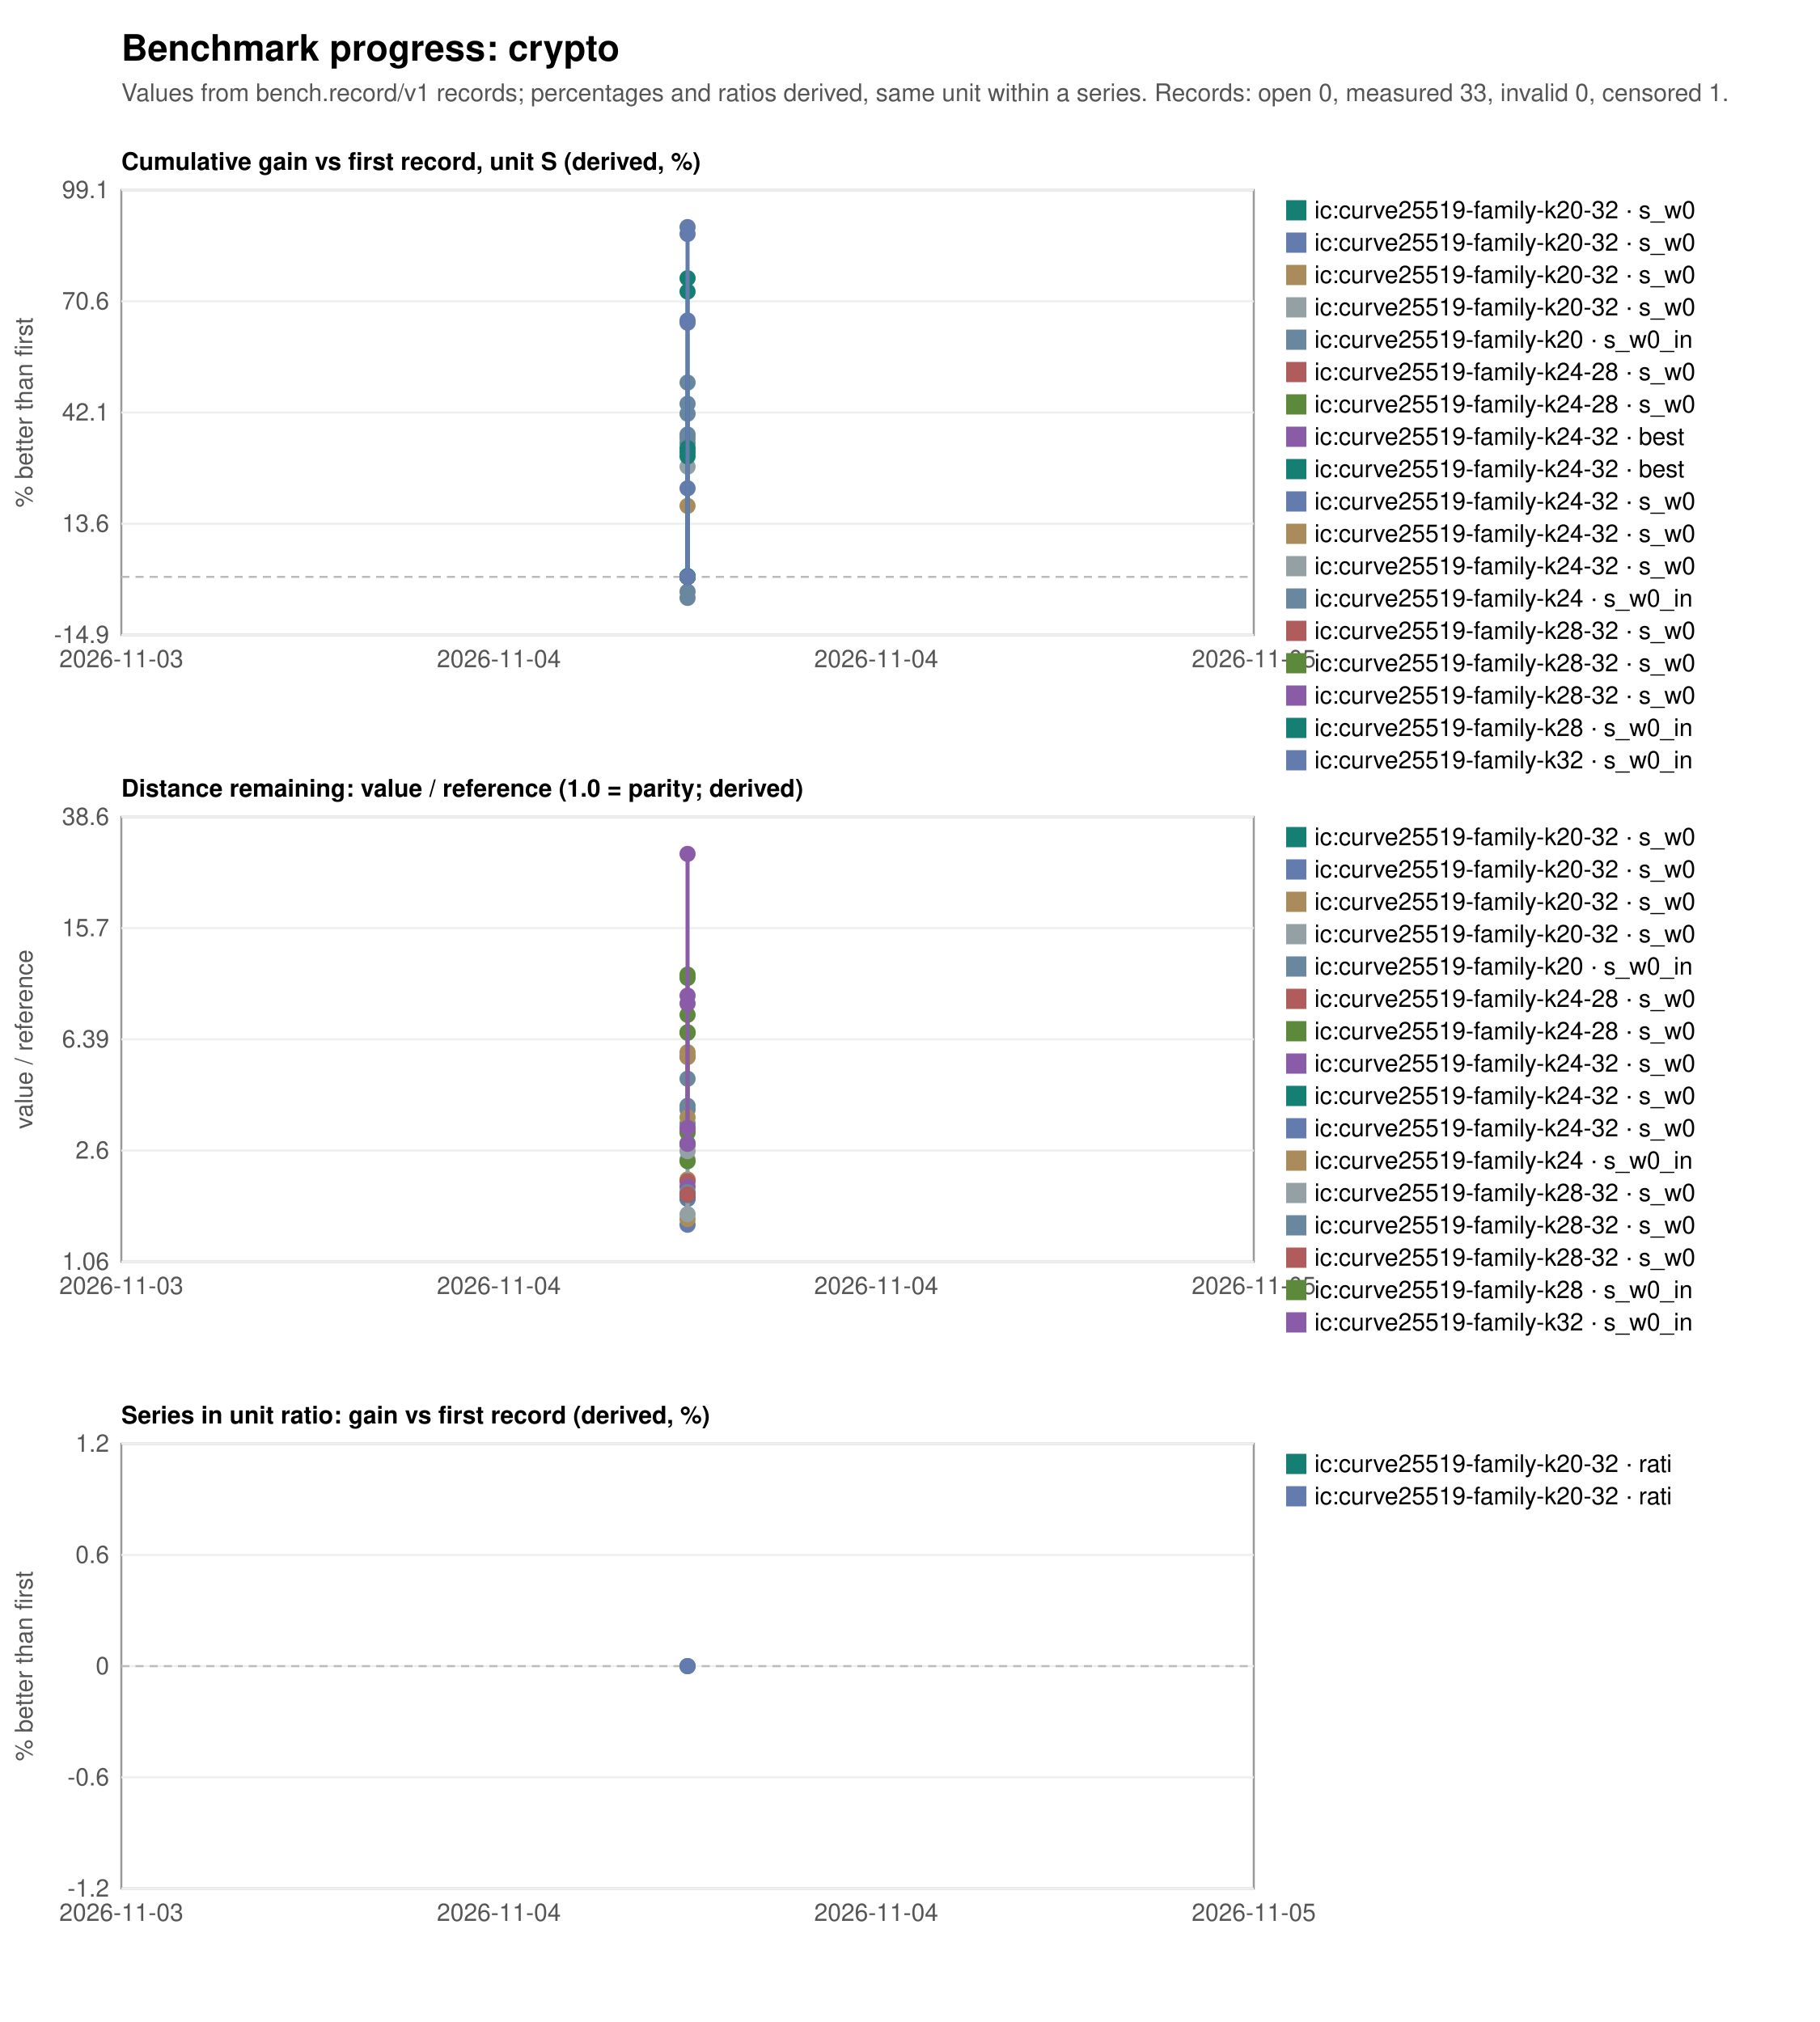
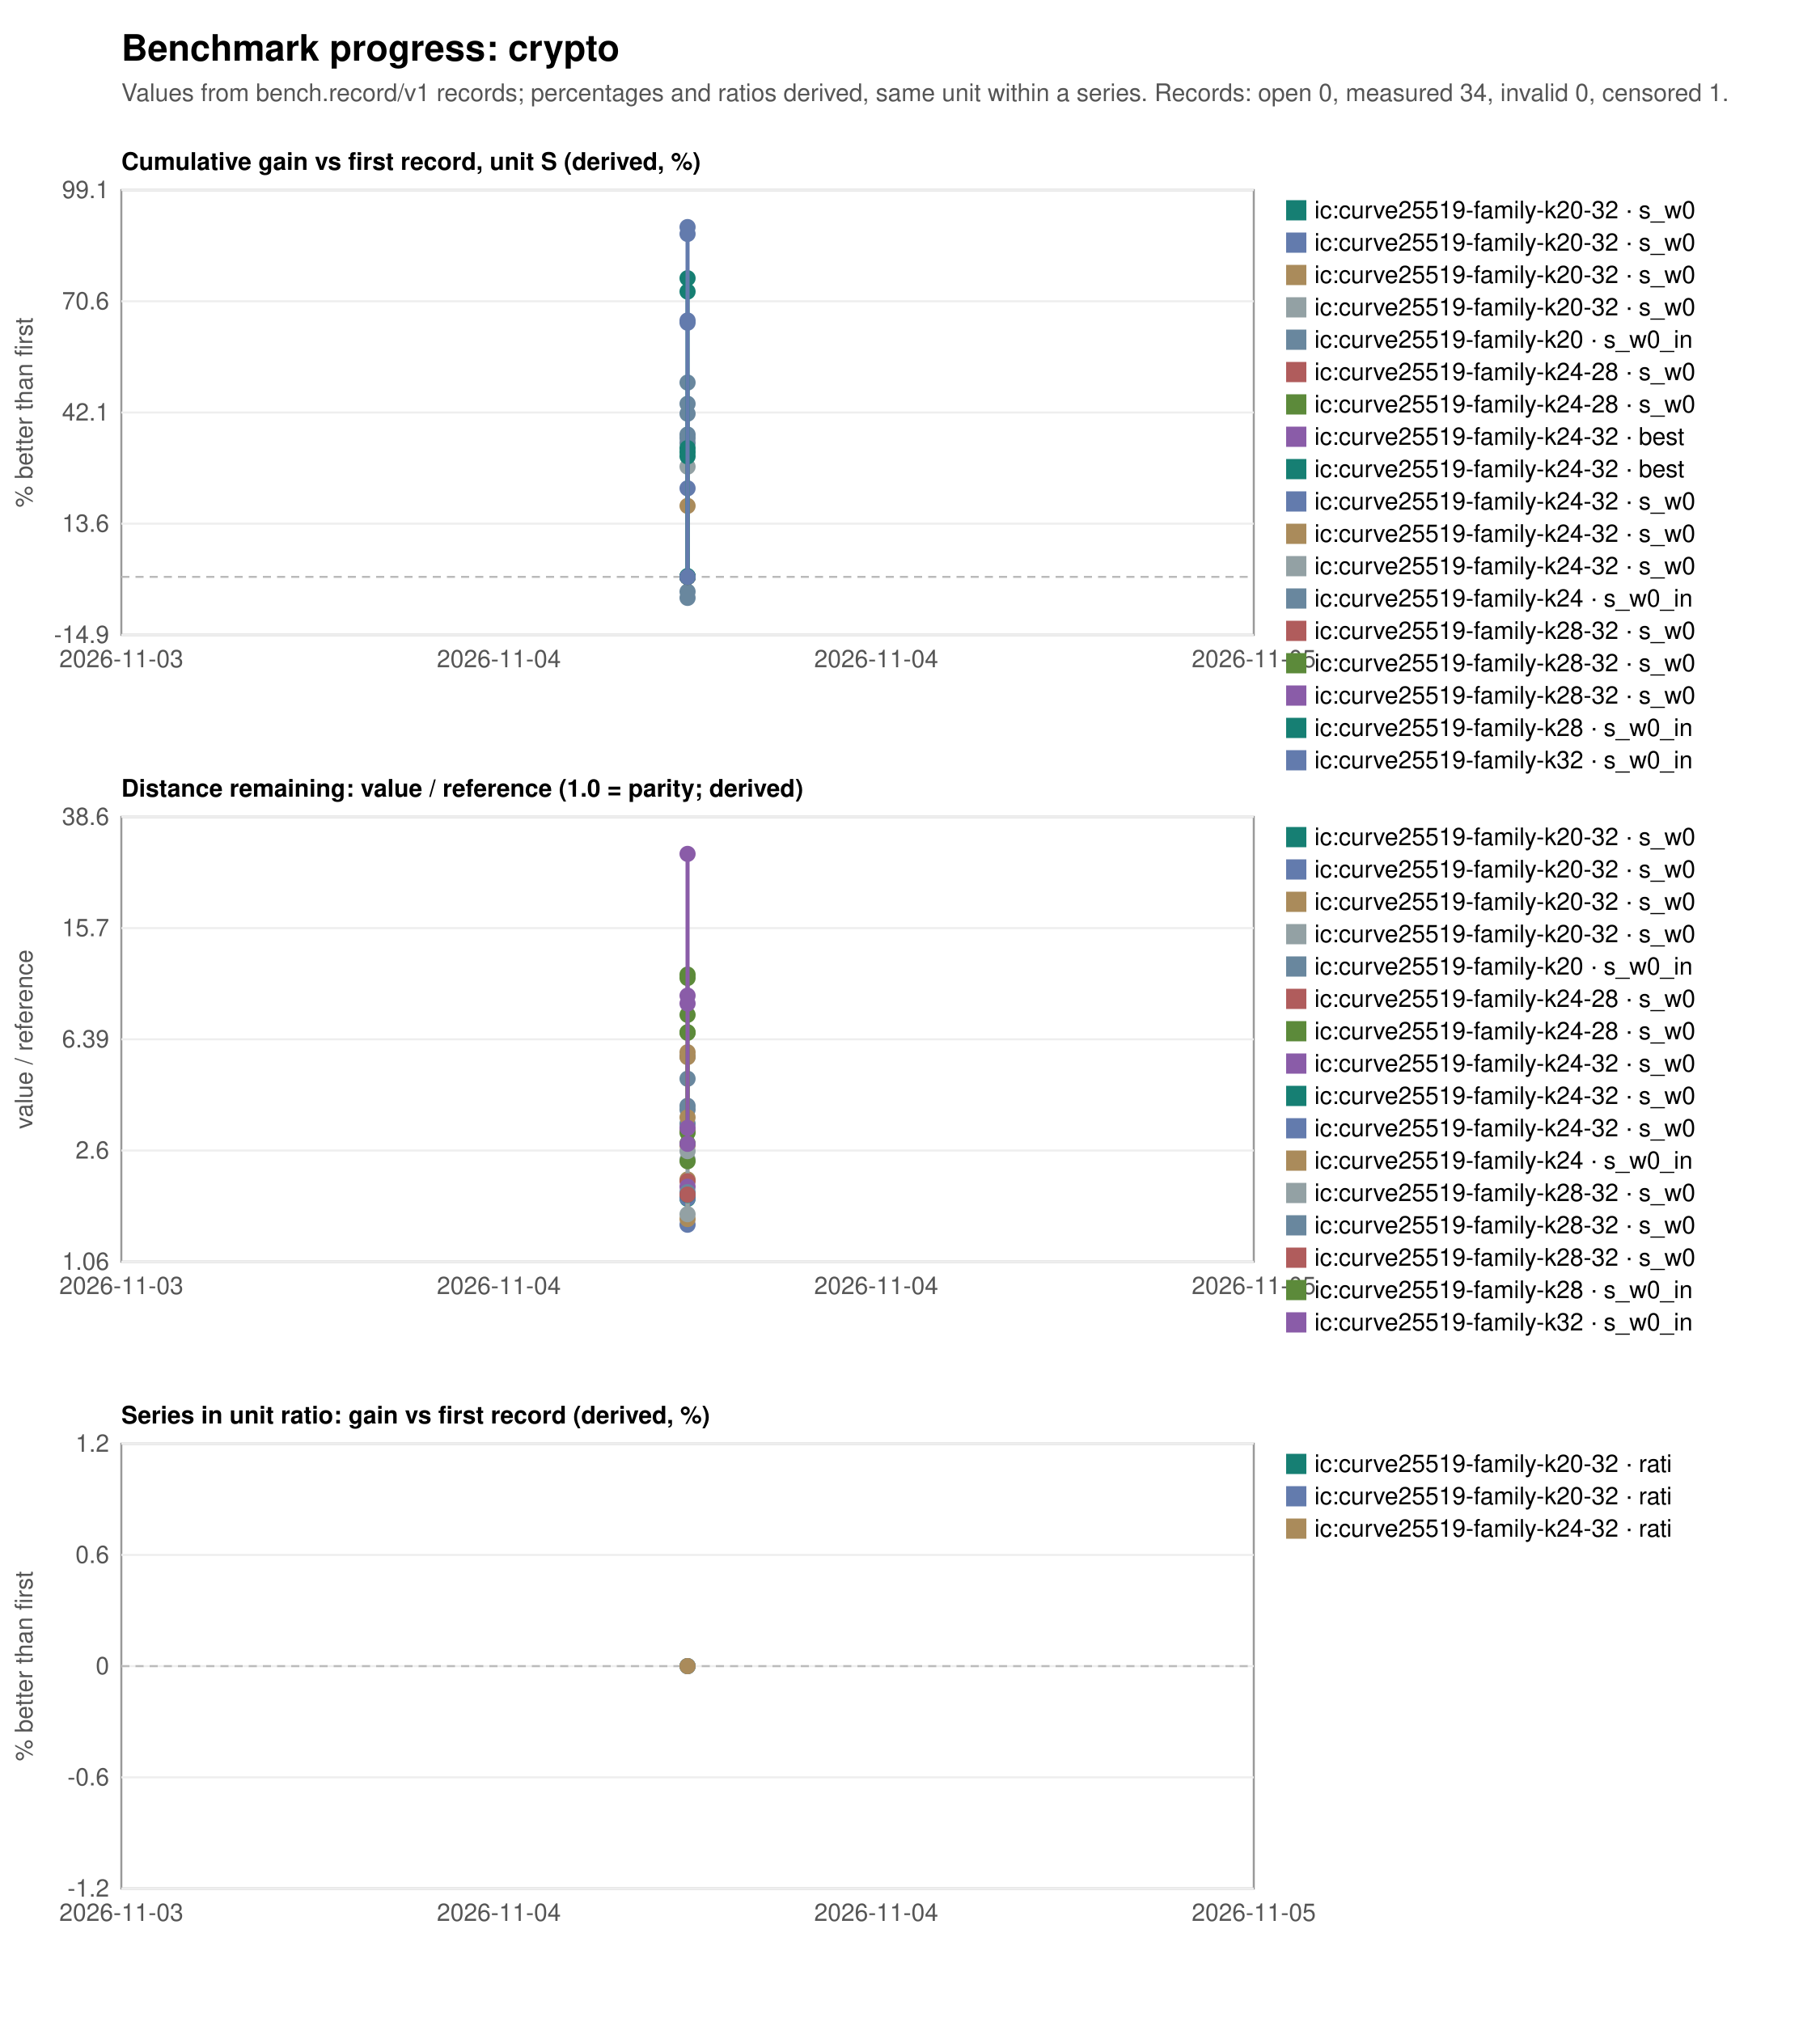
<svg xmlns="http://www.w3.org/2000/svg" width="900" height="1000" viewBox="0 0 900 1000" font-family="Helvetica, Arial, sans-serif" font-size="12">
  <rect width="900" height="1000" fill="white" />
  <text x="60" y="30" font-size="18" font-weight="bold">Benchmark progress: crypto</text>
-   <text x="60" y="50" fill="#555">Values from bench.record/v1 records; percentages and ratios derived, same unit within a series. Records: open 0, measured 33, invalid 0, censored 1.</text>
+   <text x="60" y="50" fill="#555">Values from bench.record/v1 records; percentages and ratios derived, same unit within a series. Records: open 0, measured 34, invalid 0, censored 1.</text>
  <text x="60" y="84" font-weight="bold">Cumulative gain vs first record, unit S (derived, %)</text>
  <rect x="60" y="94" width="560" height="220" fill="none" stroke="#999" />
  <line x1="60" y1="314.0" x2="620" y2="314.0" stroke="#eee" />
  <text x="54" y="318.0" text-anchor="end" fill="#555">-14.9</text>
  <line x1="60" y1="259.0" x2="620" y2="259.0" stroke="#eee" />
  <text x="54" y="263.0" text-anchor="end" fill="#555">13.6</text>
  <line x1="60" y1="204.0" x2="620" y2="204.0" stroke="#eee" />
  <text x="54" y="208.0" text-anchor="end" fill="#555">42.1</text>
  <line x1="60" y1="149.0" x2="620" y2="149.0" stroke="#eee" />
  <text x="54" y="153.0" text-anchor="end" fill="#555">70.6</text>
  <line x1="60" y1="94.0" x2="620" y2="94.0" stroke="#eee" />
  <text x="54" y="98.0" text-anchor="end" fill="#555">99.1</text>
  <text x="60.0" y="330" text-anchor="middle" fill="#555">2026-11-03</text>
  <text x="246.7" y="330" text-anchor="middle" fill="#555">2026-11-04</text>
  <text x="433.3" y="330" text-anchor="middle" fill="#555">2026-11-04</text>
  <text x="620.0" y="330" text-anchor="middle" fill="#555">2026-11-05</text>
  <line x1="60" y1="285.3" x2="620" y2="285.3" stroke="#bbb" stroke-dasharray="4 3" />
  <text transform="translate(16,204.0) rotate(-90)" text-anchor="middle" fill="#555">% better than first</text>
  <circle cx="340.0" cy="285.3" r="4" fill="#167f73" />
  <rect x="636" y="99" width="10" height="10" fill="#167f73" />
  <text x="650" y="108">ic:curve25519-family-k20-32 · s_w0</text>
  <polyline fill="none" stroke="#637bad" stroke-width="2" points="340.0,285.3 340.0,241.5" />
  <circle cx="340.0" cy="285.3" r="4" fill="#637bad" />
  <circle cx="340.0" cy="241.5" r="4" fill="#637bad" />
  <rect x="636" y="115" width="10" height="10" fill="#637bad" />
  <text x="650" y="124">ic:curve25519-family-k20-32 · s_w0</text>
  <polyline fill="none" stroke="#aa8b5b" stroke-width="2" points="340.0,285.3 340.0,250.2" />
  <circle cx="340.0" cy="285.3" r="4" fill="#aa8b5b" />
  <circle cx="340.0" cy="250.2" r="4" fill="#aa8b5b" />
  <rect x="636" y="131" width="10" height="10" fill="#aa8b5b" />
  <text x="650" y="140">ic:curve25519-family-k20-32 · s_w0</text>
  <polyline fill="none" stroke="#93a1a4" stroke-width="2" points="340.0,285.3 340.0,230.8" />
  <circle cx="340.0" cy="285.3" r="4" fill="#93a1a4" />
  <circle cx="340.0" cy="230.8" r="4" fill="#93a1a4" />
  <rect x="636" y="147" width="10" height="10" fill="#93a1a4" />
  <text x="650" y="156">ic:curve25519-family-k20-32 · s_w0</text>
  <polyline fill="none" stroke="#69879e" stroke-width="2" points="340.0,285.3 340.0,295.7 340.0,216.7 340.0,219.1 340.0,204.6" />
  <circle cx="340.0" cy="285.3" r="4" fill="#69879e" />
  <circle cx="340.0" cy="295.7" r="4" fill="#69879e" />
  <circle cx="340.0" cy="216.7" r="4" fill="#69879e" />
  <circle cx="340.0" cy="219.1" r="4" fill="#69879e" />
  <circle cx="340.0" cy="204.6" r="4" fill="#69879e" />
  <rect x="636" y="163" width="10" height="10" fill="#69879e" />
  <text x="650" y="172">ic:curve25519-family-k20 · s_w0_in</text>
  <circle cx="340.0" cy="285.3" r="4" fill="#b05c5c" />
  <rect x="636" y="179" width="10" height="10" fill="#b05c5c" />
  <text x="650" y="188">ic:curve25519-family-k24-28 · s_w0</text>
  <circle cx="340.0" cy="285.3" r="4" fill="#5c8a3a" />
  <rect x="636" y="195" width="10" height="10" fill="#5c8a3a" />
  <text x="650" y="204">ic:curve25519-family-k24-28 · s_w0</text>
  <circle cx="340.0" cy="285.3" r="4" fill="#8a5ca8" />
  <rect x="636" y="211" width="10" height="10" fill="#8a5ca8" />
  <text x="650" y="220">ic:curve25519-family-k24-32 · best</text>
  <circle cx="340.0" cy="285.3" r="4" fill="#167f73" />
  <rect x="636" y="227" width="10" height="10" fill="#167f73" />
  <text x="650" y="236">ic:curve25519-family-k24-32 · best</text>
  <circle cx="340.0" cy="285.3" r="4" fill="#637bad" />
  <rect x="636" y="243" width="10" height="10" fill="#637bad" />
  <text x="650" y="252">ic:curve25519-family-k24-32 · s_w0</text>
  <circle cx="340.0" cy="285.3" r="4" fill="#aa8b5b" />
  <rect x="636" y="259" width="10" height="10" fill="#aa8b5b" />
  <text x="650" y="268">ic:curve25519-family-k24-32 · s_w0</text>
  <circle cx="340.0" cy="285.3" r="4" fill="#93a1a4" />
  <rect x="636" y="275" width="10" height="10" fill="#93a1a4" />
  <text x="650" y="284">ic:curve25519-family-k24-32 · s_w0</text>
  <polyline fill="none" stroke="#69879e" stroke-width="2" points="340.0,285.3 340.0,292.6 340.0,214.9 340.0,199.7 340.0,189.2" />
  <circle cx="340.0" cy="285.3" r="4" fill="#69879e" />
  <circle cx="340.0" cy="292.6" r="4" fill="#69879e" />
  <circle cx="340.0" cy="214.9" r="4" fill="#69879e" />
  <circle cx="340.0" cy="199.7" r="4" fill="#69879e" />
  <circle cx="340.0" cy="189.2" r="4" fill="#69879e" />
  <rect x="636" y="291" width="10" height="10" fill="#69879e" />
  <text x="650" y="300">ic:curve25519-family-k24 · s_w0_in</text>
  <circle cx="340.0" cy="285.3" r="4" fill="#b05c5c" />
  <rect x="636" y="307" width="10" height="10" fill="#b05c5c" />
  <text x="650" y="316">ic:curve25519-family-k28-32 · s_w0</text>
  <circle cx="340.0" cy="285.3" r="4" fill="#5c8a3a" />
  <rect x="636" y="323" width="10" height="10" fill="#5c8a3a" />
  <text x="650" y="332">ic:curve25519-family-k28-32 · s_w0</text>
  <circle cx="340.0" cy="285.3" r="4" fill="#8a5ca8" />
  <rect x="636" y="339" width="10" height="10" fill="#8a5ca8" />
  <text x="650" y="348">ic:curve25519-family-k28-32 · s_w0</text>
  <polyline fill="none" stroke="#167f73" stroke-width="2" points="340.0,285.3 340.0,284.9 340.0,223.6 340.0,221.6 340.0,225.7 340.0,144.2 340.0,137.6" />
  <circle cx="340.0" cy="285.3" r="4" fill="#167f73" />
  <circle cx="340.0" cy="284.9" r="4" fill="#167f73" />
  <circle cx="340.0" cy="223.6" r="4" fill="#167f73" />
  <circle cx="340.0" cy="221.6" r="4" fill="#167f73" />
  <circle cx="340.0" cy="225.7" r="4" fill="#167f73" />
  <circle cx="340.0" cy="144.2" r="4" fill="#167f73" />
  <circle cx="340.0" cy="137.6" r="4" fill="#167f73" />
  <rect x="636" y="355" width="10" height="10" fill="#167f73" />
  <text x="650" y="364">ic:curve25519-family-k28 · s_w0_in</text>
  <polyline fill="none" stroke="#637bad" stroke-width="2" points="340.0,285.3 340.0,158.5 340.0,159.6 340.0,115.7 340.0,112.3" />
  <circle cx="340.0" cy="285.3" r="4" fill="#637bad" />
  <circle cx="340.0" cy="158.5" r="4" fill="#637bad" />
  <circle cx="340.0" cy="159.6" r="4" fill="#637bad" />
  <circle cx="340.0" cy="115.7" r="4" fill="#637bad" />
  <circle cx="340.0" cy="112.3" r="4" fill="#637bad" />
  <rect x="636" y="371" width="10" height="10" fill="#637bad" />
  <text x="650" y="380">ic:curve25519-family-k32 · s_w0_in</text>
  <text x="60" y="394" font-weight="bold">Distance remaining: value / reference (1.0 = parity; derived)</text>
  <rect x="60" y="404" width="560" height="220" fill="none" stroke="#999" />
  <line x1="60" y1="624.0" x2="620" y2="624.0" stroke="#eee" />
  <text x="54" y="628.0" text-anchor="end" fill="#555">1.06</text>
  <line x1="60" y1="569.0" x2="620" y2="569.0" stroke="#eee" />
  <text x="54" y="573.0" text-anchor="end" fill="#555">2.6</text>
  <line x1="60" y1="514.0" x2="620" y2="514.0" stroke="#eee" />
  <text x="54" y="518.0" text-anchor="end" fill="#555">6.39</text>
  <line x1="60" y1="459.0" x2="620" y2="459.0" stroke="#eee" />
  <text x="54" y="463.0" text-anchor="end" fill="#555">15.7</text>
  <line x1="60" y1="404.0" x2="620" y2="404.0" stroke="#eee" />
  <text x="54" y="408.0" text-anchor="end" fill="#555">38.6</text>
  <text x="60.0" y="640" text-anchor="middle" fill="#555">2026-11-03</text>
  <text x="246.7" y="640" text-anchor="middle" fill="#555">2026-11-04</text>
  <text x="433.3" y="640" text-anchor="middle" fill="#555">2026-11-04</text>
  <text x="620.0" y="640" text-anchor="middle" fill="#555">2026-11-05</text>
  <text transform="translate(16,514.0) rotate(-90)" text-anchor="middle" fill="#555">value / reference</text>
  <circle cx="340.0" cy="592.9" r="4" fill="#167f73" />
  <rect x="636" y="409" width="10" height="10" fill="#167f73" />
  <text x="650" y="418">ic:curve25519-family-k20-32 · s_w0</text>
  <polyline fill="none" stroke="#637bad" stroke-width="2" points="340.0,592.6 340.0,605.7" />
  <circle cx="340.0" cy="592.6" r="4" fill="#637bad" />
  <circle cx="340.0" cy="605.7" r="4" fill="#637bad" />
  <rect x="636" y="425" width="10" height="10" fill="#637bad" />
  <text x="650" y="434">ic:curve25519-family-k20-32 · s_w0</text>
  <polyline fill="none" stroke="#aa8b5b" stroke-width="2" points="340.0,583.3 340.0,602.9" />
  <circle cx="340.0" cy="583.3" r="4" fill="#aa8b5b" />
  <circle cx="340.0" cy="602.9" r="4" fill="#aa8b5b" />
  <rect x="636" y="441" width="10" height="10" fill="#aa8b5b" />
  <text x="650" y="450">ic:curve25519-family-k20-32 · s_w0</text>
  <polyline fill="none" stroke="#93a1a4" stroke-width="2" points="340.0,573.4 340.0,600.5" />
  <circle cx="340.0" cy="573.4" r="4" fill="#93a1a4" />
  <circle cx="340.0" cy="600.5" r="4" fill="#93a1a4" />
  <rect x="636" y="457" width="10" height="10" fill="#93a1a4" />
  <text x="650" y="466">ic:curve25519-family-k20-32 · s_w0</text>
  <polyline fill="none" stroke="#69879e" stroke-width="2" points="340.0,533.5 340.0,522.6 340.0,548.8 340.0,546.9 340.0,555.7" />
  <circle cx="340.0" cy="533.5" r="4" fill="#69879e" />
  <circle cx="340.0" cy="522.6" r="4" fill="#69879e" />
  <circle cx="340.0" cy="548.8" r="4" fill="#69879e" />
  <circle cx="340.0" cy="546.9" r="4" fill="#69879e" />
  <circle cx="340.0" cy="555.7" r="4" fill="#69879e" />
  <rect x="636" y="473" width="10" height="10" fill="#69879e" />
  <text x="650" y="482">ic:curve25519-family-k20 · s_w0_in</text>
  <circle cx="340.0" cy="584.2" r="4" fill="#b05c5c" />
  <rect x="636" y="489" width="10" height="10" fill="#b05c5c" />
  <text x="650" y="498">ic:curve25519-family-k24-28 · s_w0</text>
  <circle cx="340.0" cy="574.3" r="4" fill="#5c8a3a" />
  <rect x="636" y="505" width="10" height="10" fill="#5c8a3a" />
  <text x="650" y="514">ic:curve25519-family-k24-28 · s_w0</text>
  <circle cx="340.0" cy="586.9" r="4" fill="#8a5ca8" />
  <rect x="636" y="521" width="10" height="10" fill="#8a5ca8" />
  <text x="650" y="530">ic:curve25519-family-k24-32 · s_w0</text>
  <circle cx="340.0" cy="591.0" r="4" fill="#167f73" />
  <rect x="636" y="537" width="10" height="10" fill="#167f73" />
  <text x="650" y="546">ic:curve25519-family-k24-32 · s_w0</text>
  <circle cx="340.0" cy="590.8" r="4" fill="#637bad" />
  <rect x="636" y="553" width="10" height="10" fill="#637bad" />
  <text x="650" y="562">ic:curve25519-family-k24-32 · s_w0</text>
  <polyline fill="none" stroke="#aa8b5b" stroke-width="2" points="340.0,520.4 340.0,522.8 340.0,552.6 340.0,559.4 340.0,566.4" />
  <circle cx="340.0" cy="520.4" r="4" fill="#aa8b5b" />
  <circle cx="340.0" cy="522.8" r="4" fill="#aa8b5b" />
  <circle cx="340.0" cy="552.6" r="4" fill="#aa8b5b" />
  <circle cx="340.0" cy="559.4" r="4" fill="#aa8b5b" />
  <circle cx="340.0" cy="566.4" r="4" fill="#aa8b5b" />
  <rect x="636" y="569" width="10" height="10" fill="#aa8b5b" />
  <text x="650" y="578">ic:curve25519-family-k24 · s_w0_in</text>
  <circle cx="340.0" cy="569.3" r="4" fill="#93a1a4" />
  <rect x="636" y="585" width="10" height="10" fill="#93a1a4" />
  <text x="650" y="594">ic:curve25519-family-k28-32 · s_w0</text>
  <circle cx="340.0" cy="589.6" r="4" fill="#69879e" />
  <rect x="636" y="601" width="10" height="10" fill="#69879e" />
  <text x="650" y="610">ic:curve25519-family-k28-32 · s_w0</text>
  <circle cx="340.0" cy="590.8" r="4" fill="#b05c5c" />
  <rect x="636" y="617" width="10" height="10" fill="#b05c5c" />
  <text x="650" y="626">ic:curve25519-family-k28-32 · s_w0</text>
  <polyline fill="none" stroke="#5c8a3a" stroke-width="2" points="340.0,482.0 340.0,483.7 340.0,501.9 340.0,510.8 340.0,510.5 340.0,560.2 340.0,565.4" />
  <circle cx="340.0" cy="482.0" r="4" fill="#5c8a3a" />
  <circle cx="340.0" cy="483.7" r="4" fill="#5c8a3a" />
  <circle cx="340.0" cy="501.9" r="4" fill="#5c8a3a" />
  <circle cx="340.0" cy="510.8" r="4" fill="#5c8a3a" />
  <circle cx="340.0" cy="510.5" r="4" fill="#5c8a3a" />
  <circle cx="340.0" cy="560.2" r="4" fill="#5c8a3a" />
  <circle cx="340.0" cy="565.4" r="4" fill="#5c8a3a" />
  <rect x="636" y="633" width="10" height="10" fill="#5c8a3a" />
  <text x="650" y="642">ic:curve25519-family-k28 · s_w0_in</text>
  <polyline fill="none" stroke="#8a5ca8" stroke-width="2" points="340.0,422.3 340.0,492.4 340.0,496.3 340.0,557.8 340.0,565.7" />
  <circle cx="340.0" cy="422.3" r="4" fill="#8a5ca8" />
  <circle cx="340.0" cy="492.4" r="4" fill="#8a5ca8" />
  <circle cx="340.0" cy="496.3" r="4" fill="#8a5ca8" />
  <circle cx="340.0" cy="557.8" r="4" fill="#8a5ca8" />
  <circle cx="340.0" cy="565.7" r="4" fill="#8a5ca8" />
  <rect x="636" y="649" width="10" height="10" fill="#8a5ca8" />
  <text x="650" y="658">ic:curve25519-family-k32 · s_w0_in</text>
  <text x="60" y="704" font-weight="bold">Series in unit ratio: gain vs first record (derived, %)</text>
  <rect x="60" y="714" width="560" height="220" fill="none" stroke="#999" />
  <line x1="60" y1="934.0" x2="620" y2="934.0" stroke="#eee" />
  <text x="54" y="938.0" text-anchor="end" fill="#555">-1.2</text>
  <line x1="60" y1="879.0" x2="620" y2="879.0" stroke="#eee" />
  <text x="54" y="883.0" text-anchor="end" fill="#555">-0.6</text>
  <line x1="60" y1="824.0" x2="620" y2="824.0" stroke="#eee" />
  <text x="54" y="828.0" text-anchor="end" fill="#555">0</text>
  <line x1="60" y1="769.0" x2="620" y2="769.0" stroke="#eee" />
  <text x="54" y="773.0" text-anchor="end" fill="#555">0.6</text>
  <line x1="60" y1="714.0" x2="620" y2="714.0" stroke="#eee" />
  <text x="54" y="718.0" text-anchor="end" fill="#555">1.2</text>
  <text x="60.0" y="950" text-anchor="middle" fill="#555">2026-11-03</text>
  <text x="246.7" y="950" text-anchor="middle" fill="#555">2026-11-04</text>
  <text x="433.3" y="950" text-anchor="middle" fill="#555">2026-11-04</text>
  <text x="620.0" y="950" text-anchor="middle" fill="#555">2026-11-05</text>
  <line x1="60" y1="824.0" x2="620" y2="824.0" stroke="#bbb" stroke-dasharray="4 3" />
  <text transform="translate(16,824.0) rotate(-90)" text-anchor="middle" fill="#555">% better than first</text>
  <circle cx="340.0" cy="824.0" r="4" fill="#167f73" />
  <rect x="636" y="719" width="10" height="10" fill="#167f73" />
  <text x="650" y="728">ic:curve25519-family-k20-32 · rati</text>
  <circle cx="340.0" cy="824.0" r="4" fill="#637bad" />
  <rect x="636" y="735" width="10" height="10" fill="#637bad" />
  <text x="650" y="744">ic:curve25519-family-k20-32 · rati</text>
+   <circle cx="340.0" cy="824.0" r="4" fill="#aa8b5b" />
+   <rect x="636" y="751" width="10" height="10" fill="#aa8b5b" />
+   <text x="650" y="760">ic:curve25519-family-k24-32 · rati</text>
</svg>
